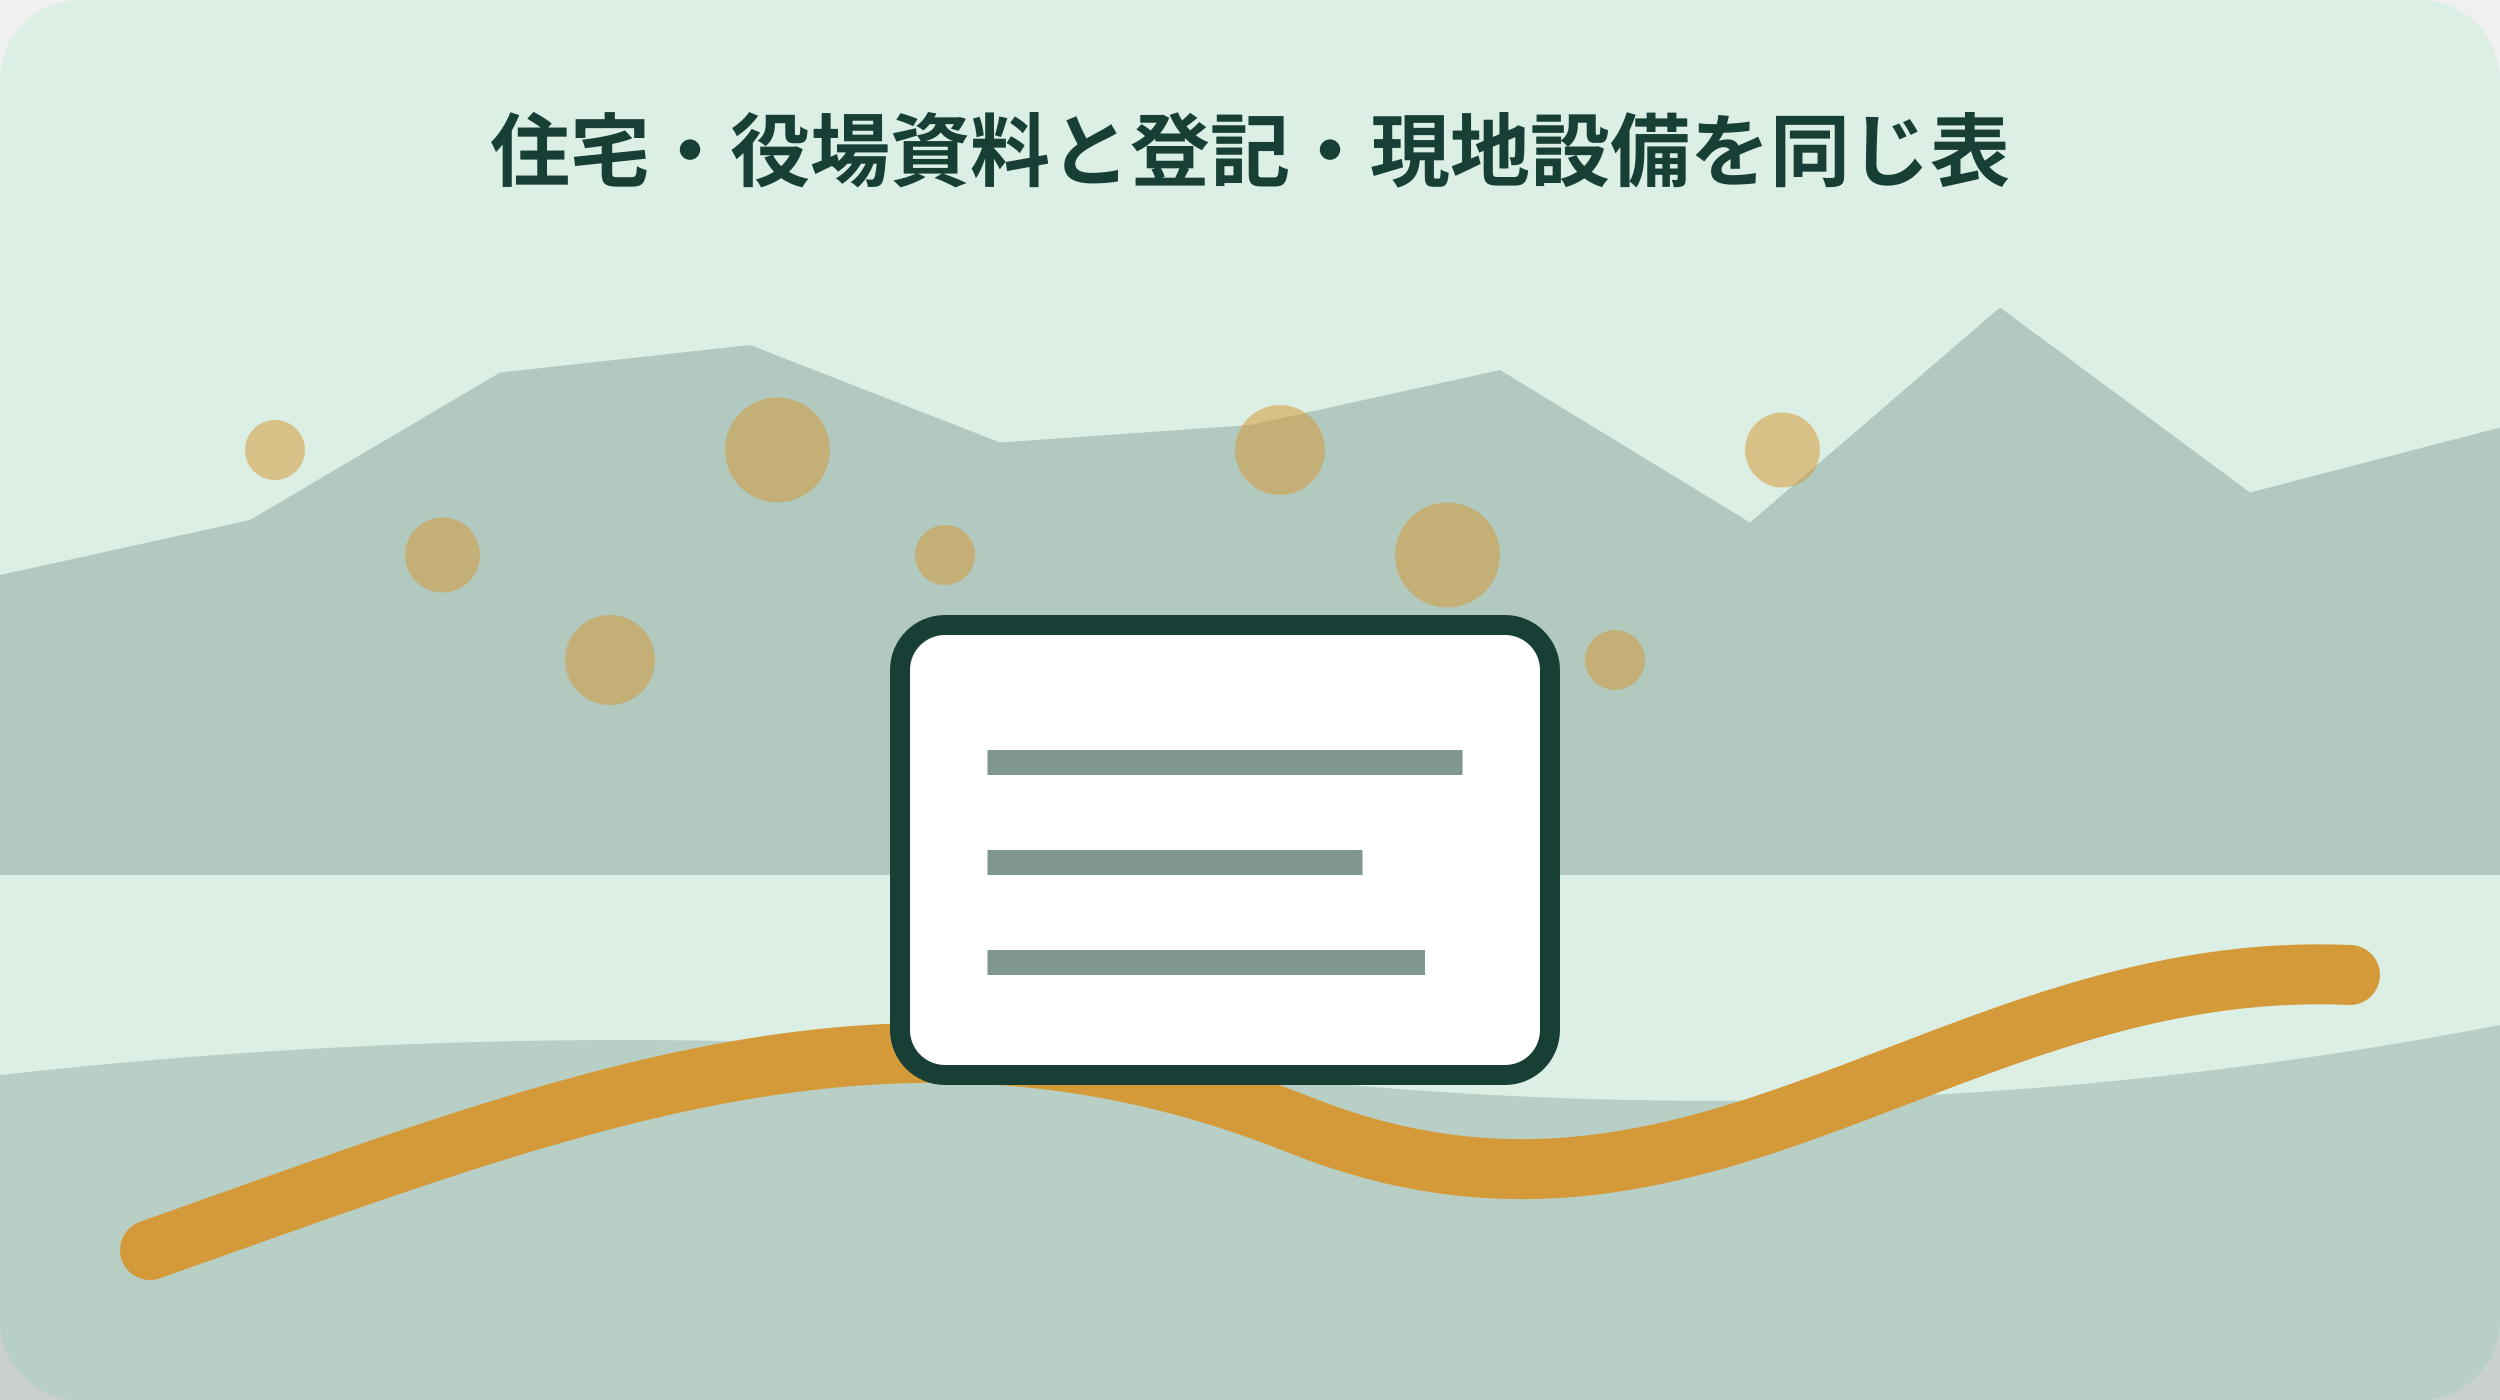
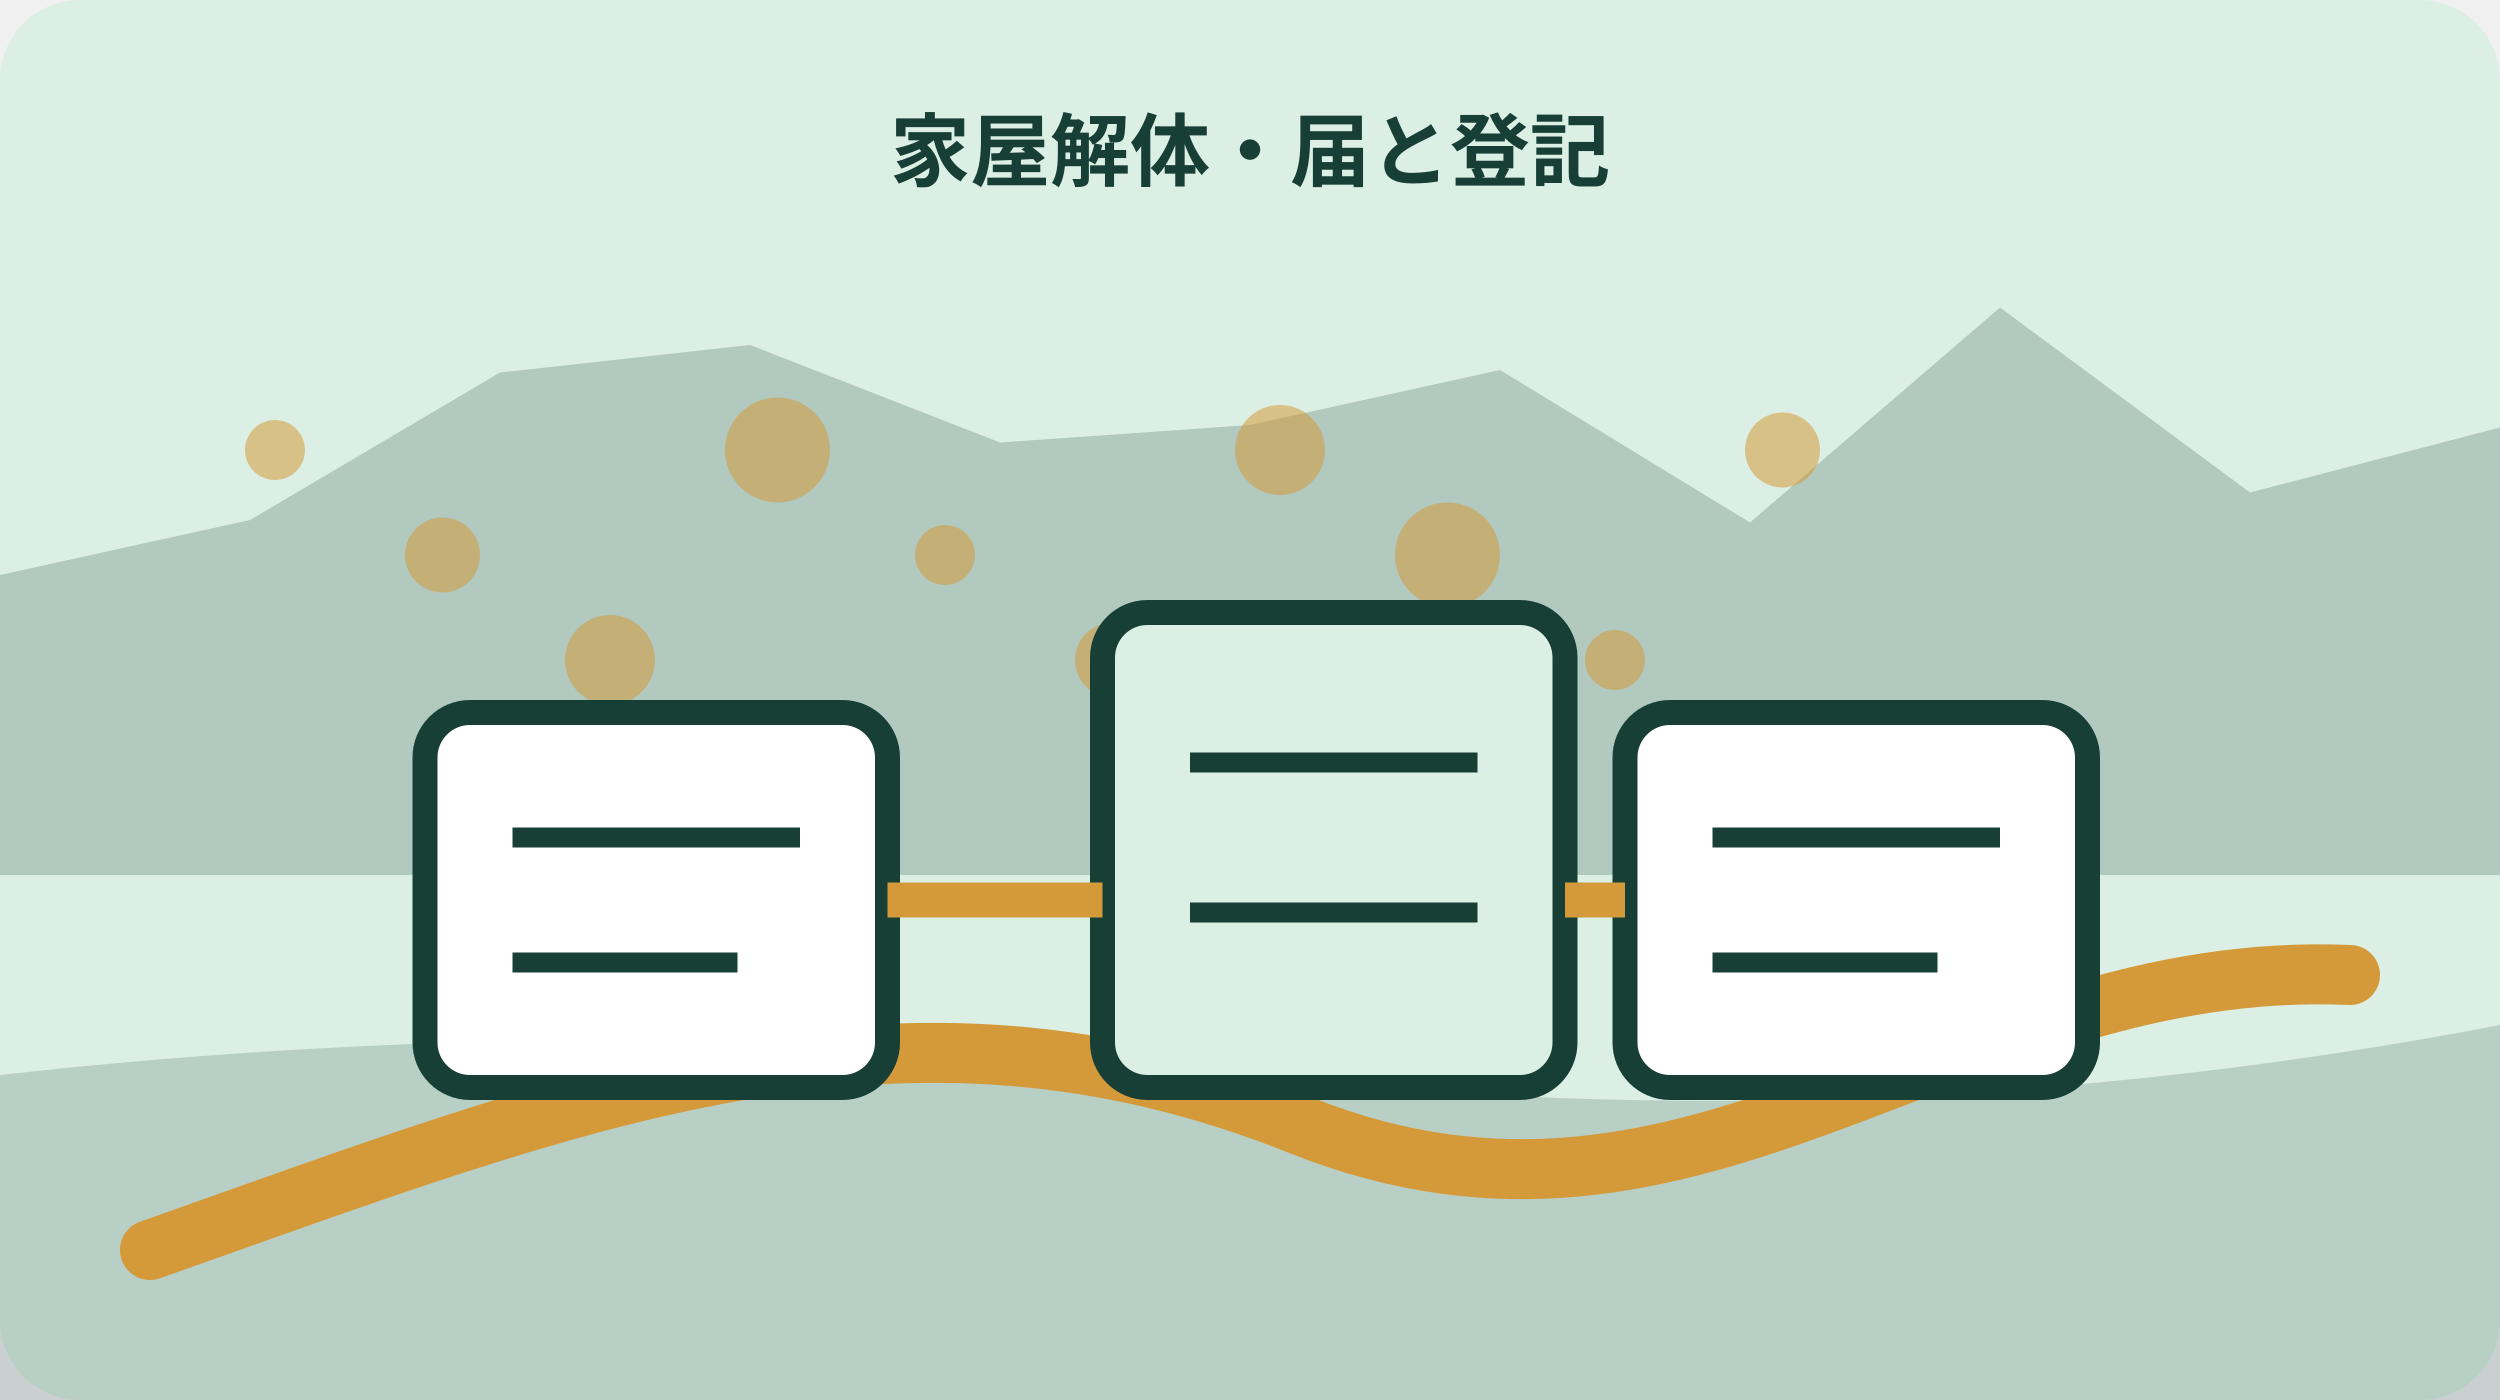
<svg xmlns="http://www.w3.org/2000/svg" width="1000" height="560" viewBox="0 0 1000 560" role="img" aria-labelledby="title desc" data-illustration="mori-editorial" data-topic-id="105" data-scene-index="3">
  <rect width="1000" height="560" rx="32" fill="#dcefe5" />
  <polygon points="0,230 100,208 200,149 300,138 400,177 500,170 600,148 700,209 800,123 900,197 1000,171 1000,350 0,350" fill="#173f36" opacity=".22" />
  <path d="M0 430 Q250 402 500 430 T1000 410 V560 H0Z" fill="#173f36" opacity=".18" />
  <path d="M60 500 C230 440 360 386 520 450 S780 383 940 390" fill="none" stroke="#d49a3a" stroke-width="24" stroke-linecap="round" />
  <circle cx="110" cy="180" r="12" fill="#d49a3a" opacity=".55" />
  <circle cx="177" cy="222" r="15" fill="#d49a3a" opacity=".55" />
  <circle cx="244" cy="264" r="18" fill="#d49a3a" opacity=".55" />
  <circle cx="311" cy="180" r="21" fill="#d49a3a" opacity=".55" />
  <circle cx="378" cy="222" r="12" fill="#d49a3a" opacity=".55" />
  <circle cx="445" cy="264" r="15" fill="#d49a3a" opacity=".55" />
  <circle cx="512" cy="180" r="18" fill="#d49a3a" opacity=".55" />
  <circle cx="579" cy="222" r="21" fill="#d49a3a" opacity=".55" />
  <circle cx="646" cy="264" r="12" fill="#d49a3a" opacity=".55" />
  <circle cx="713" cy="180" r="15" fill="#d49a3a" opacity=".55" />
-   <g data-scene="document">
-     <rect x="360" y="250" width="260" height="180" rx="18" fill="#fff" stroke="#173f36" stroke-width="8" />
-     <path d="M395 305h190M395 345h150M395 385h175" stroke="#173f36" stroke-width="10" opacity=".55" />
+   <g data-scene="demolition-town-registry-route">
+     <rect x="170" y="285" width="185" height="150" rx="18" fill="#fff" stroke="#173f36" stroke-width="10" />
+     <rect x="441" y="245" width="185" height="190" rx="18" fill="#dcefe5" stroke="#173f36" stroke-width="10" />
+     <rect x="650" y="285" width="185" height="150" rx="18" fill="#fff" stroke="#173f36" stroke-width="10" />
+     <path d="M355 360h86M626 360h24" stroke="#d49a3a" stroke-width="14" />
+     <path d="M205 335h115M205 385h90M476 305h115M476 365h115M685 335h115M685 385h90" stroke="#173f36" stroke-width="8" />
  </g>
-   <text x="500" y="72" text-anchor="middle" font-family="sans-serif" font-size="32" font-weight="700" fill="#173f36">住宅・役場資料と登記・現地設備を同じ表</text>
+   <text x="500" y="72" text-anchor="middle" font-family="sans-serif" font-size="32" font-weight="700" fill="#173f36">家屋解体・届と登記</text>
</svg>
